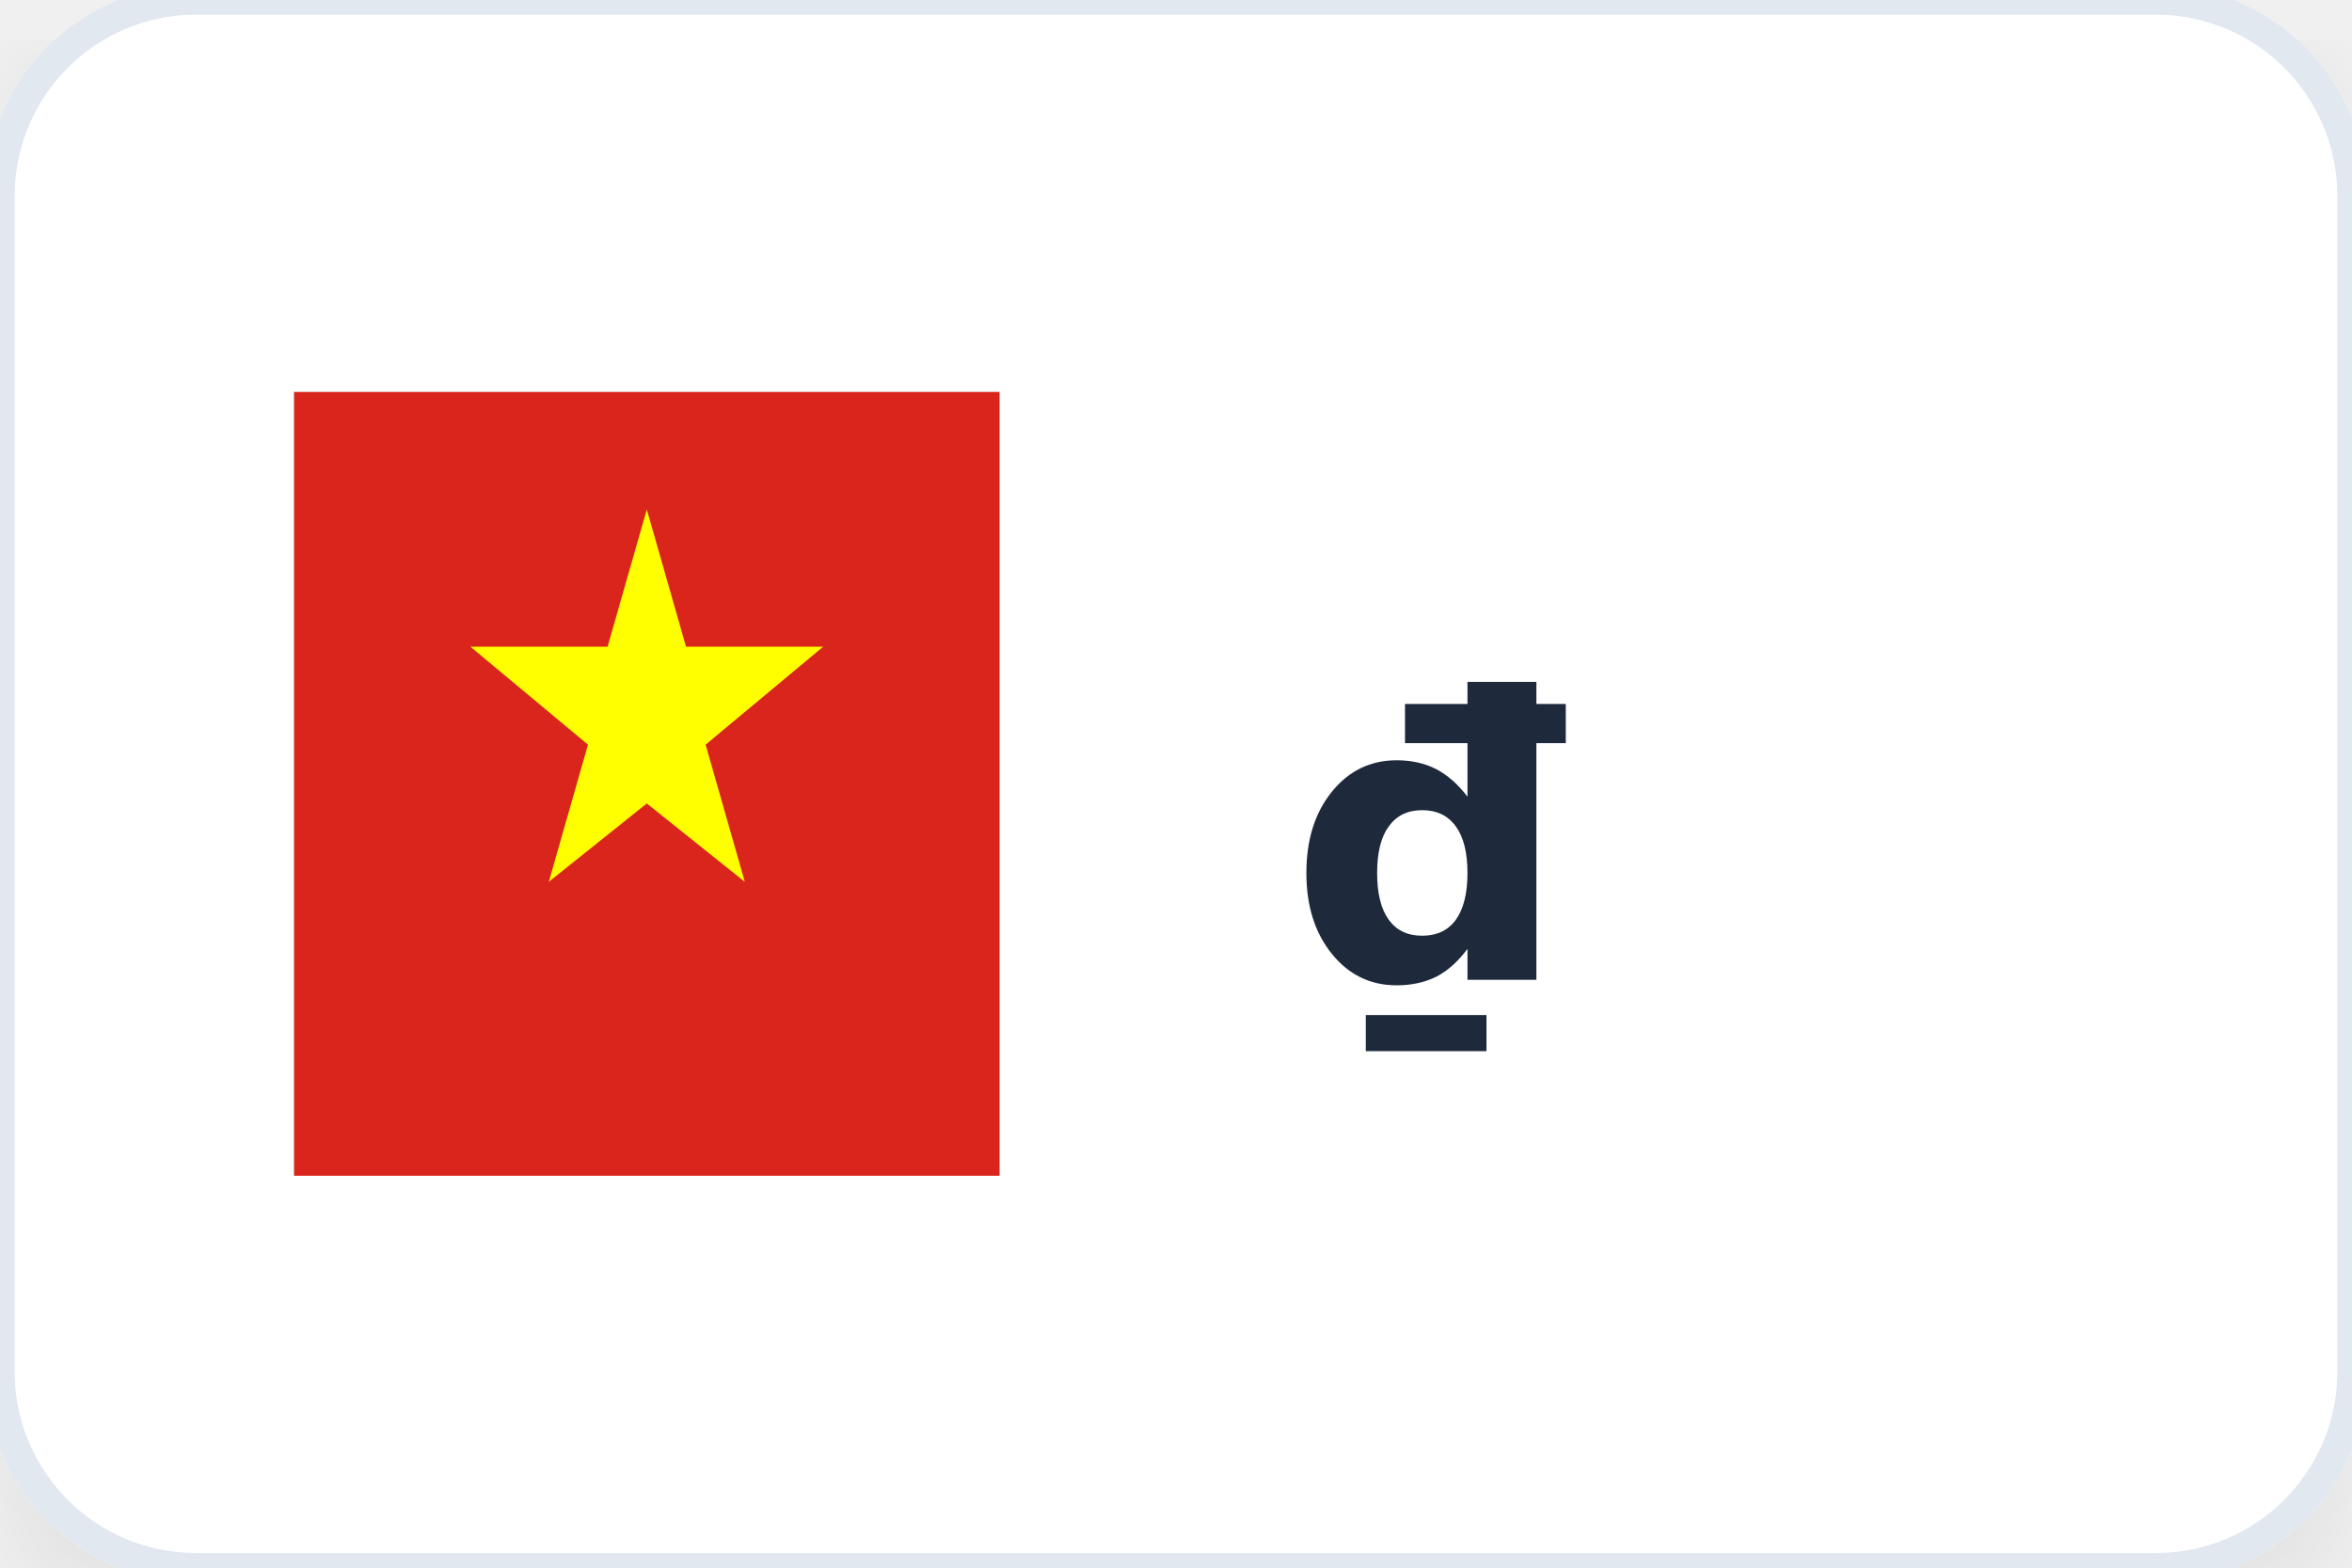
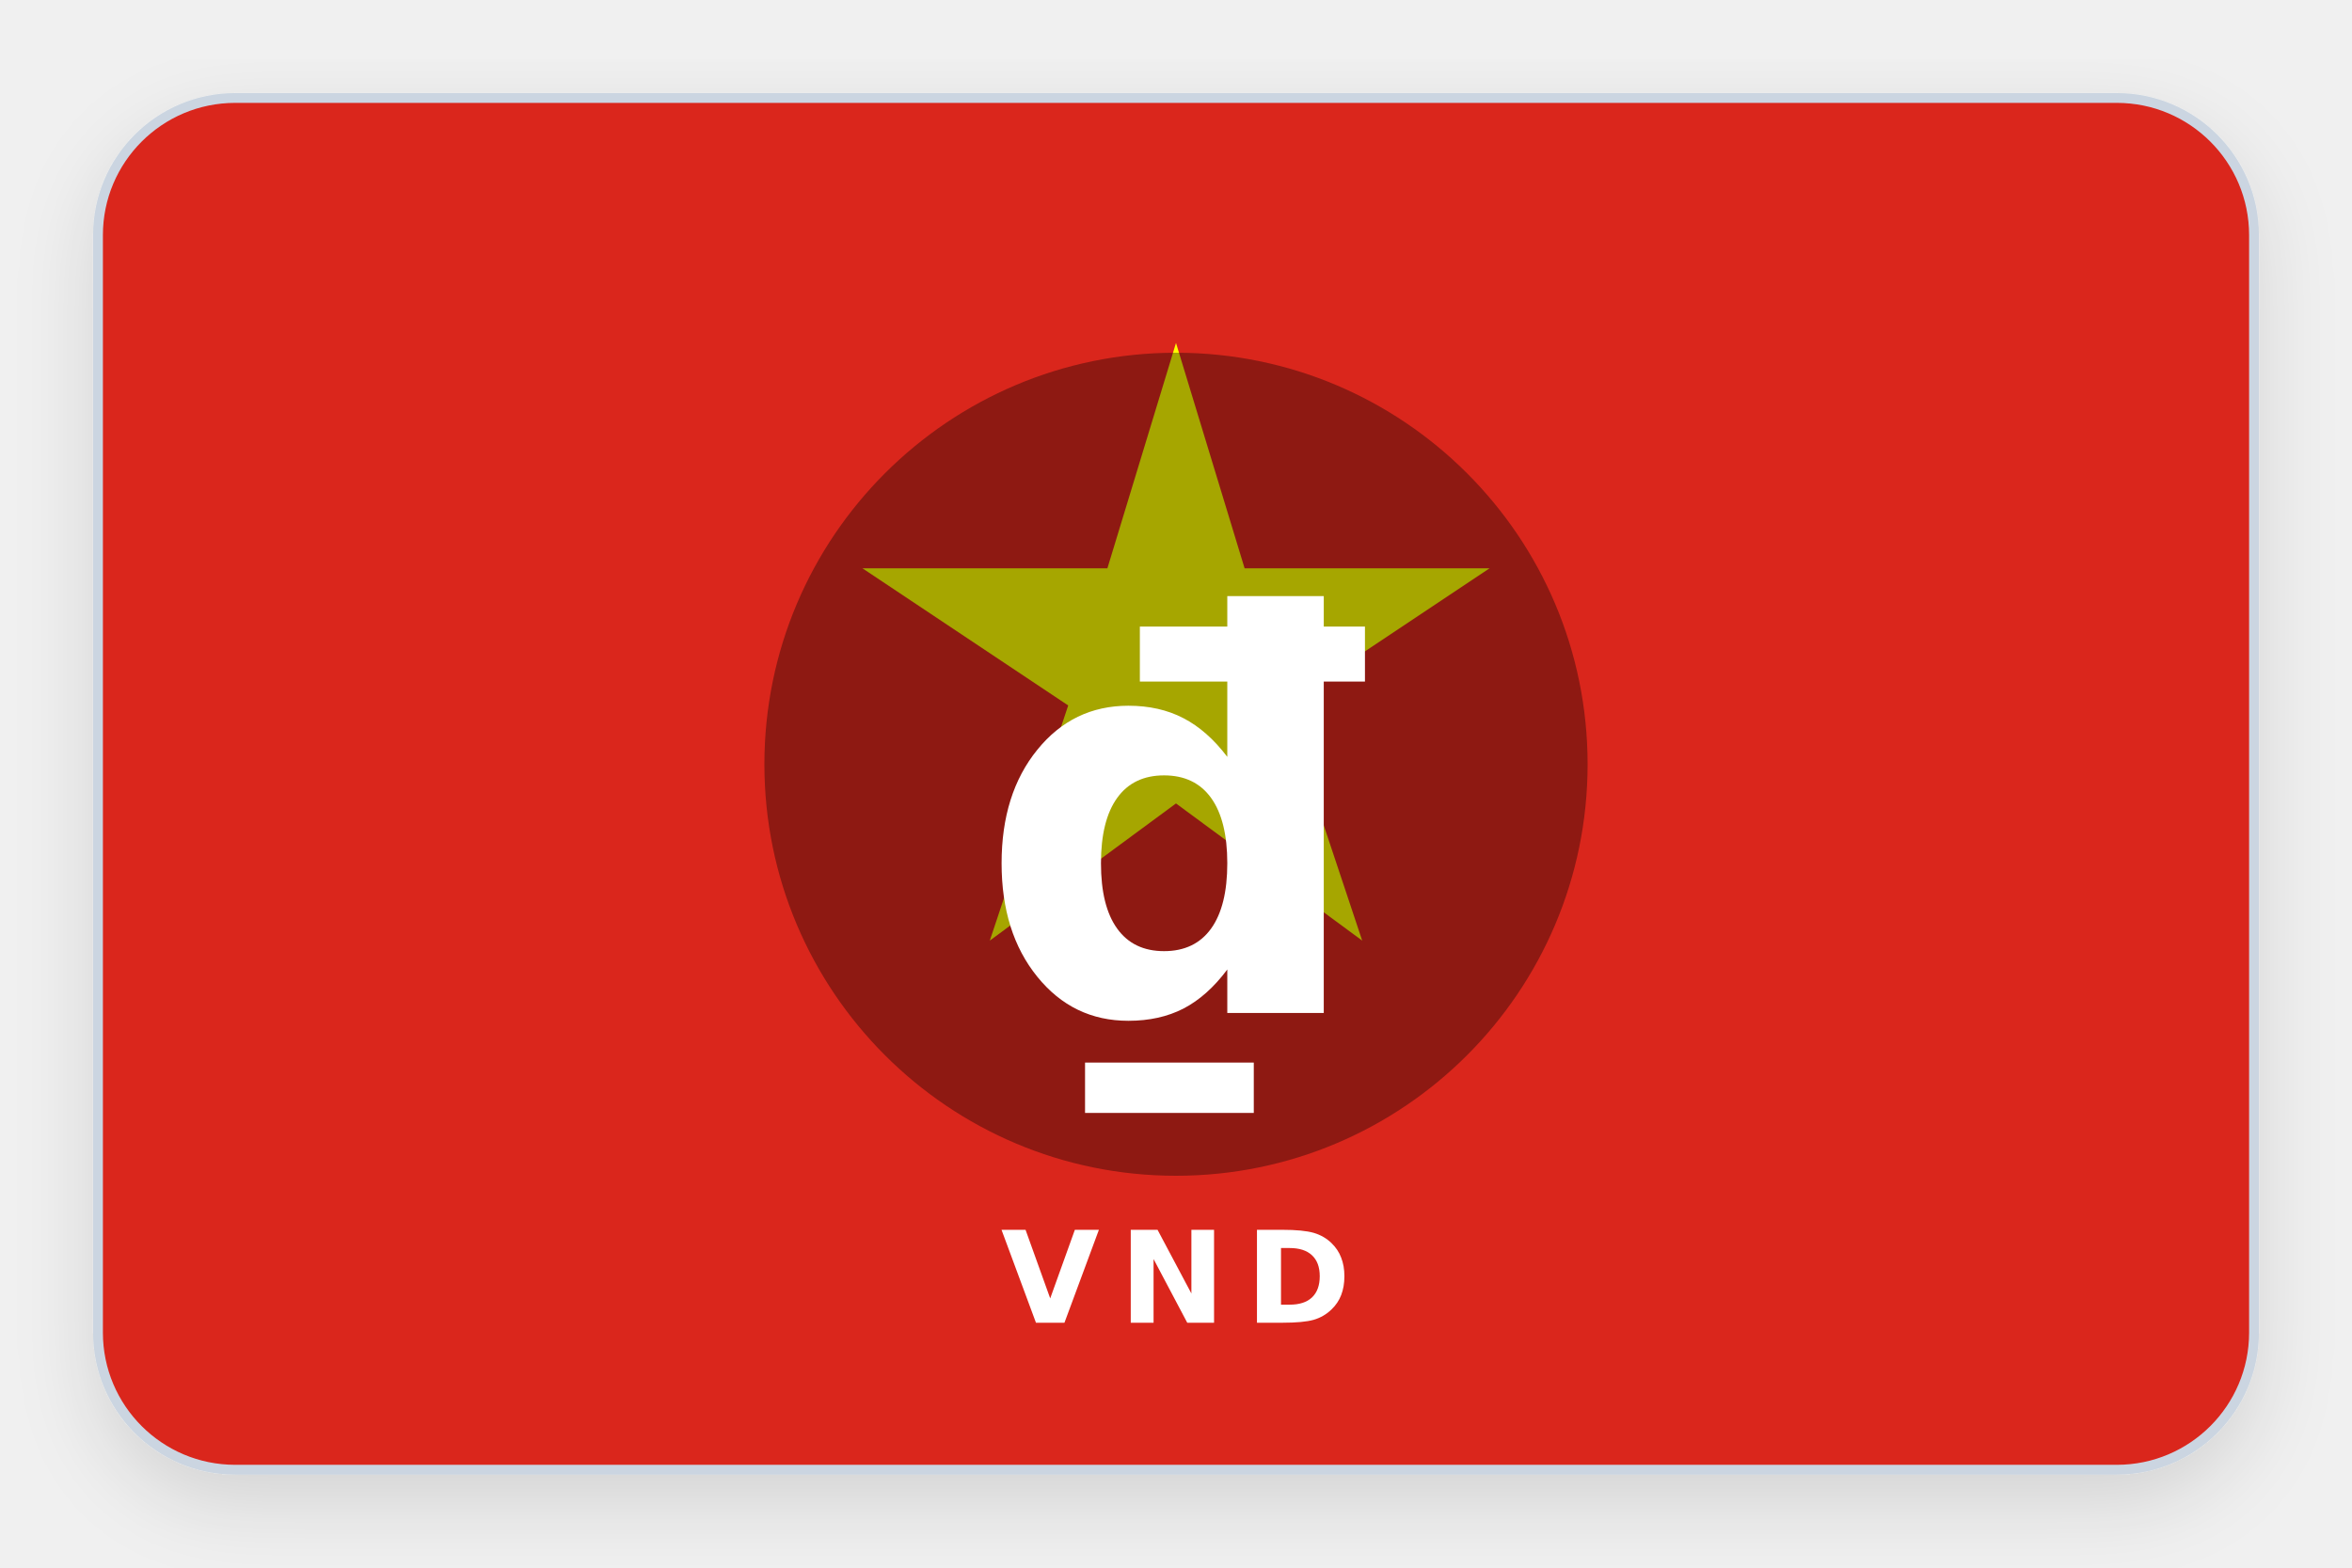
- <svg xmlns="http://www.w3.org/2000/svg" viewBox="0 0 120 80" width="120" height="80">
+ <svg xmlns="http://www.w3.org/2000/svg" viewBox="0 0 240 160" width="240" height="160">
  <defs>
    <filter id="shadow" x="-5%" y="-5%" width="120%" height="120%">
-       <feDropShadow dx="0" dy="2" stdDeviation="3" flood-opacity="0.08" />
+       <feDropShadow dx="0" dy="3" stdDeviation="4" flood-color="#000" flood-opacity="0.12" />
    </filter>
    <style>
-       .card { fill:#fff; stroke:#e2e8f0; stroke-width:1.5; rx:10; }
-       .symbol { font-family:'DejaVu Sans',Arial,sans-serif; font-size:20px; font-weight:bold; fill:#1e293b; text-anchor:middle; }
+       .label { font-family: 'DejaVu Sans', Arial, sans-serif; font-size: 13px; font-weight: 600; fill: #ffffff; text-anchor: middle; letter-spacing: 2px; }
+       .dark-circle { fill: #000000; fill-opacity: 0.35; }
+       .currency { font-family: 'DejaVu Sans', 'Segoe UI', Arial, sans-serif; font-size: 56px; font-weight: 900; fill: #ffffff; text-anchor: middle; dominant-baseline: central; }
    </style>
  </defs>
-   <rect width="120" height="80" rx="10" class="card" filter="url(#shadow)" />
-   <rect x="15" y="20" width="36" height="40" fill="#DA251D" />
-   <polygon points="33,26 35,33 42,33 36,38 38,45 33,41 28,45 30,38 24,33 31,33" fill="#FFFF00" />
-   <text x="73" y="50" class="symbol">₫</text>
+   <rect x="10" y="10" width="220" height="140" rx="14" fill="#DA251D" stroke="#cbd5e1" stroke-width="1" filter="url(#shadow)" />
+   <polygon points="120,35 127,58 152,58 131,72 139,96 120,82 101,96 109,72 88,58 113,58" fill="#FFFF00" />
+   <circle cx="120" cy="78" r="42" class="dark-circle" />
+   <text x="120" y="84" class="currency">₫</text>
+   <text x="120" y="135" class="label">VND</text>
</svg>
